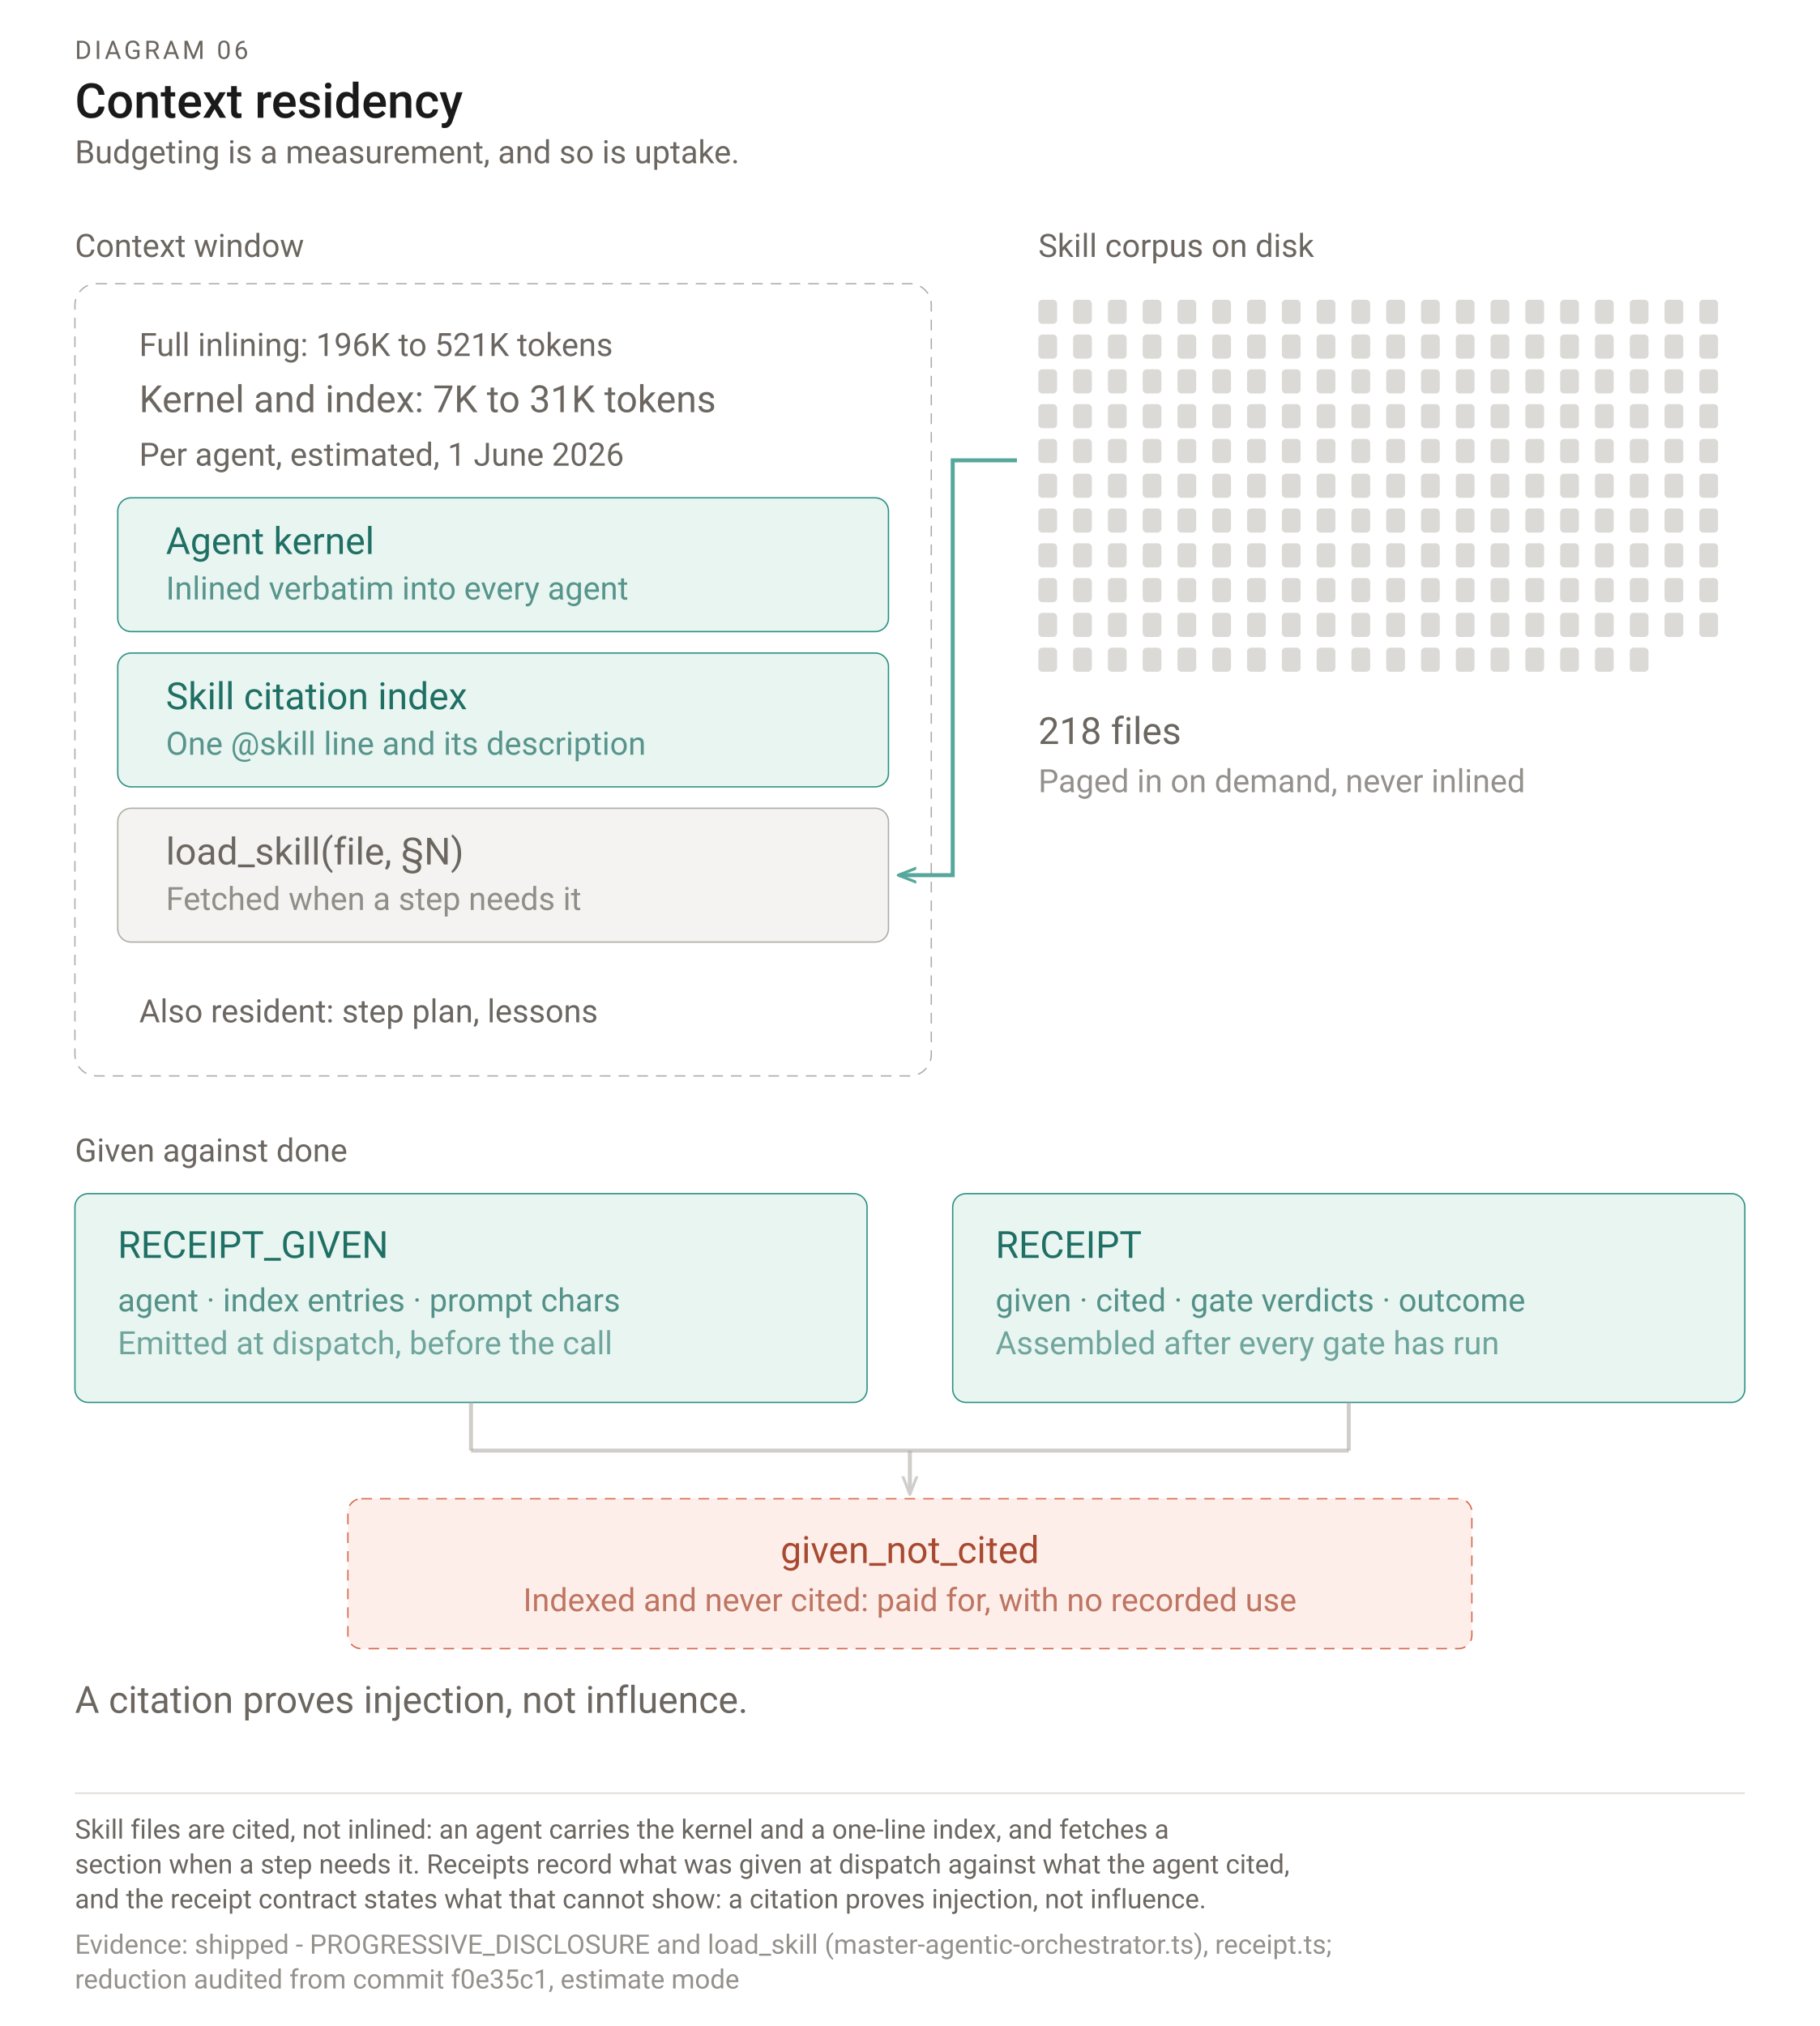
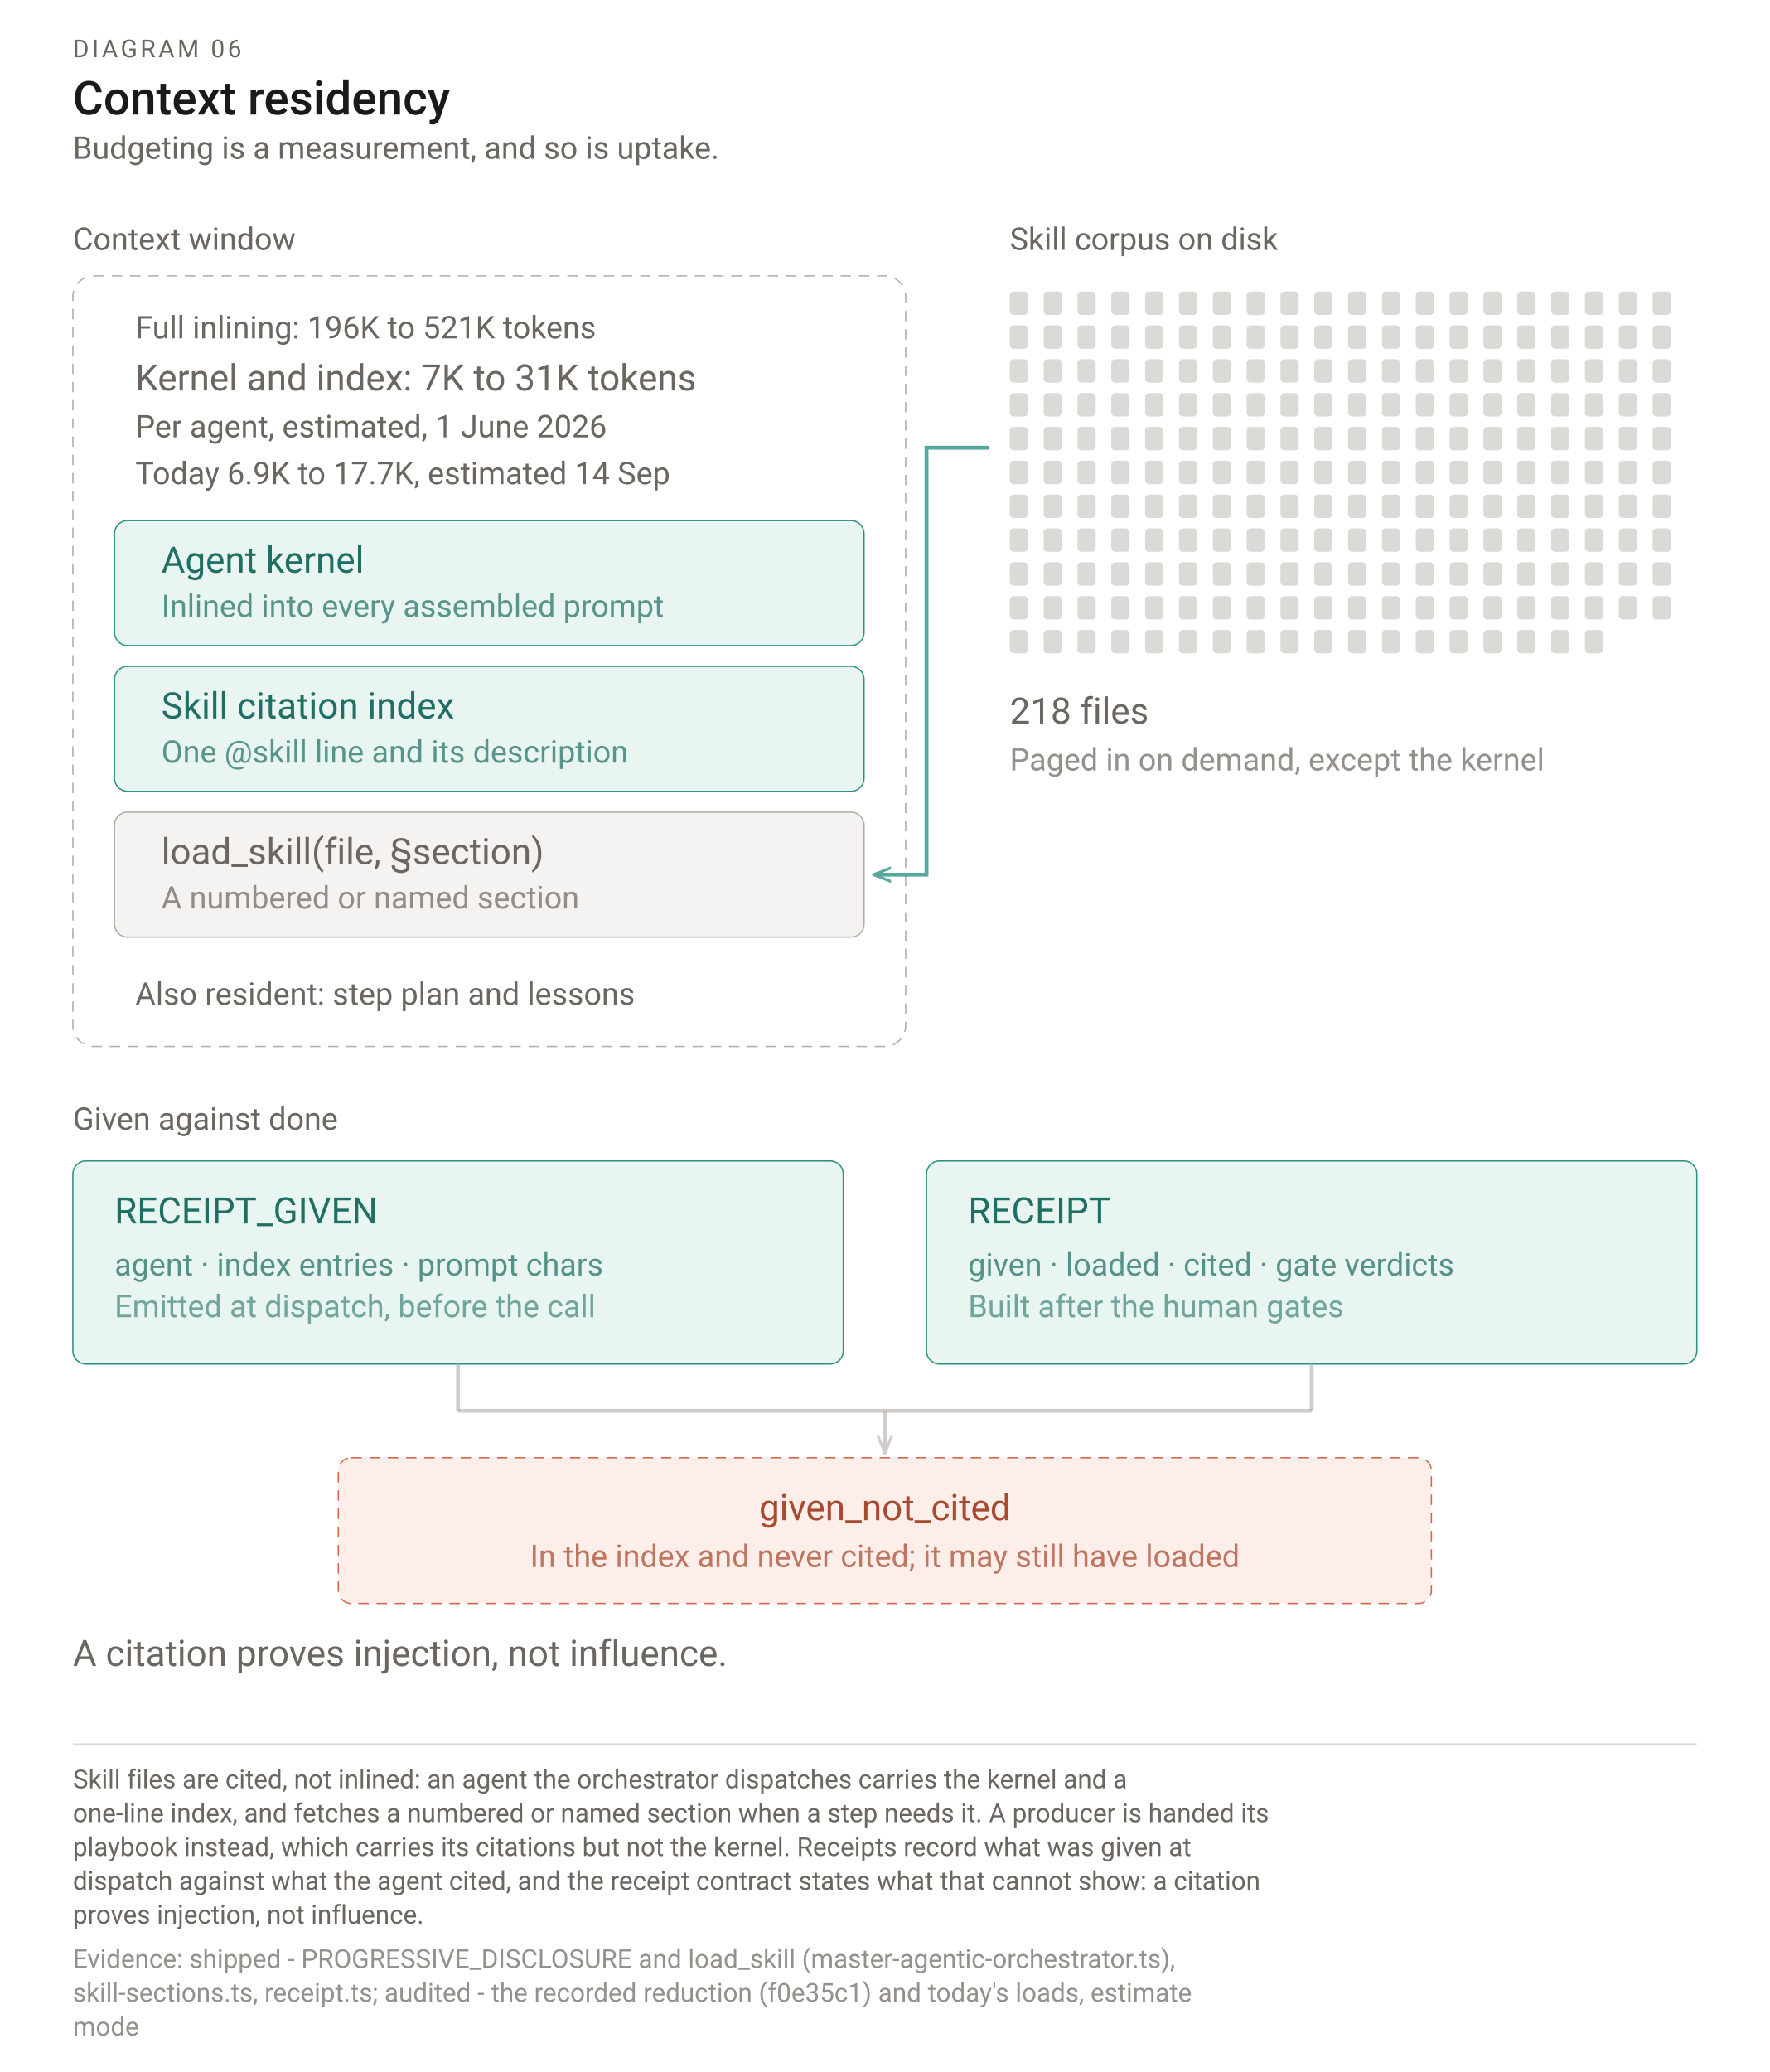
- <svg xmlns="http://www.w3.org/2000/svg" viewBox="0 0 680 757" width="100%" role="img" aria-label="Context residency. Budgeting is a measurement, and so is uptake.">
+ <svg xmlns="http://www.w3.org/2000/svg" viewBox="0 0 680 796" width="100%" role="img" aria-label="Context residency. Budgeting is a measurement, and so is uptake.">
  <style>text{font-family:system-ui,-apple-system,'Segoe UI',Roboto,'Helvetica Neue',sans-serif}@media (prefers-color-scheme:dark){.teal-f{fill:#16302c;stroke:#4fb3a3}.teal-o{stroke:#4fb3a3}.teal-t{fill:#82d6c6}.purple-f{fill:#221f38;stroke:#8b7dd0}.purple-o{stroke:#8b7dd0}.purple-t{fill:#ada0e4}.coral-f{fill:#35211b;stroke:#e08a6c}.coral-o{stroke:#e08a6c}.coral-t{fill:#f2ab8e}.gray-f{fill:#232220;stroke:#57534e}.gray-o{stroke:#57534e}.gray-t{fill:#a8a29b}.ink{fill:#ededea}.mute{fill:#a8a29b}.rule{stroke:#3a3835}}[data-theme=dark] .teal-f{fill:#16302c;stroke:#4fb3a3}[data-theme=dark] .teal-o{stroke:#4fb3a3}[data-theme=dark] .teal-t{fill:#82d6c6}[data-theme=dark] .purple-f{fill:#221f38;stroke:#8b7dd0}[data-theme=dark] .purple-o{stroke:#8b7dd0}[data-theme=dark] .purple-t{fill:#ada0e4}[data-theme=dark] .coral-f{fill:#35211b;stroke:#e08a6c}[data-theme=dark] .coral-o{stroke:#e08a6c}[data-theme=dark] .coral-t{fill:#f2ab8e}[data-theme=dark] .gray-f{fill:#232220;stroke:#57534e}[data-theme=dark] .gray-o{stroke:#57534e}[data-theme=dark] .gray-t{fill:#a8a29b}[data-theme=dark] .ink{fill:#ededea}[data-theme=dark] .mute{fill:#a8a29b}[data-theme=dark] .rule{stroke:#3a3835}[data-theme=light] .teal-f{fill:#e8f5f0;stroke:#2d9184}[data-theme=light] .teal-o{stroke:#2d9184}[data-theme=light] .teal-t{fill:#1f6f65}[data-theme=light] .purple-f{fill:#eeeafa;stroke:#6b5bb5}[data-theme=light] .purple-o{stroke:#6b5bb5}[data-theme=light] .purple-t{fill:#4a3f8a}[data-theme=light] .coral-f{fill:#fdeeea;stroke:#d4674a}[data-theme=light] .coral-o{stroke:#d4674a}[data-theme=light] .coral-t{fill:#a84a30}[data-theme=light] .gray-f{fill:#f4f3f1;stroke:#b0aca6}[data-theme=light] .gray-o{stroke:#b0aca6}[data-theme=light] .gray-t{fill:#6b6660}[data-theme=light] .ink{fill:#1a1a1a}[data-theme=light] .mute{fill:#6b6660}[data-theme=light] .rule{stroke:#ddd9d4}</style>
  <defs>
    <marker id="ar-teal" viewBox="0 0 10 10" refX="8.5" refY="5" markerWidth="5" markerHeight="5" orient="auto-start-reverse">
      <path d="M0,1.5 L9,5 L0,8.5" fill="none" stroke="#2d9184" stroke-width="1.4" stroke-linecap="round" stroke-linejoin="round" class="teal-o" />
    </marker>
    <marker id="ar-purple" viewBox="0 0 10 10" refX="8.5" refY="5" markerWidth="5" markerHeight="5" orient="auto-start-reverse">
      <path d="M0,1.5 L9,5 L0,8.5" fill="none" stroke="#6b5bb5" stroke-width="1.4" stroke-linecap="round" stroke-linejoin="round" class="purple-o" />
    </marker>
    <marker id="ar-coral" viewBox="0 0 10 10" refX="8.5" refY="5" markerWidth="5" markerHeight="5" orient="auto-start-reverse">
      <path d="M0,1.5 L9,5 L0,8.5" fill="none" stroke="#d4674a" stroke-width="1.4" stroke-linecap="round" stroke-linejoin="round" class="coral-o" />
    </marker>
    <marker id="ar-gray" viewBox="0 0 10 10" refX="8.5" refY="5" markerWidth="5" markerHeight="5" orient="auto-start-reverse">
      <path d="M0,1.5 L9,5 L0,8.5" fill="none" stroke="#b0aca6" stroke-width="1.4" stroke-linecap="round" stroke-linejoin="round" class="gray-o" />
    </marker>
  </defs>
  <text x="28" y="22" font-size="9.5" fill="#6b6660" letter-spacing="1.1" class="mute">DIAGRAM 06</text>
  <text x="28" y="44" font-size="18" fill="#1a1a1a" font-weight="500" class="ink">Context residency</text>
  <text x="28" y="61" font-size="12" fill="#6b6660" class="mute">Budgeting is a measurement, and so is uptake.</text>
  <text x="28" y="96" font-size="12" fill="#6b6660" class="mute">Context window</text>
  <text x="388" y="96" font-size="12" fill="#6b6660" class="mute">Skill corpus on disk</text>
  <rect x="28" y="106" width="320" height="296" rx="8" fill="none" stroke="#b0aca6" stroke-width="0.5" stroke-dasharray="4 3" class="gray-o" />
-   <text x="52" y="133" font-size="12" fill="#6b6660" class="mute">Full inlining: 196K to 521K tokens</text>
-   <text x="52" y="154" font-size="14" fill="#6b6660" class="mute">Kernel and index: 7K to 31K tokens</text>
-   <text x="52" y="174" font-size="12" fill="#6b6660" class="mute">Per agent, estimated, 1 June 2026</text>
-   <rect x="44" y="186" width="288" height="50" rx="5" fill="#e8f5f0" stroke="#2d9184" stroke-width="0.5" class="teal-f" />
-   <text x="62" y="207.0" font-size="14" fill="#1f6f65" class="teal-t">Agent kernel</text>
-   <text x="62" y="224.0" font-size="12" fill="#1f6f65" opacity="0.72" class="teal-t">Inlined verbatim into every agent</text>
-   <rect x="44" y="244" width="288" height="50" rx="5" fill="#e8f5f0" stroke="#2d9184" stroke-width="0.5" class="teal-f" />
-   <text x="62" y="265.0" font-size="14" fill="#1f6f65" class="teal-t">Skill citation index</text>
-   <text x="62" y="282.0" font-size="12" fill="#1f6f65" opacity="0.72" class="teal-t">One @skill line and its description</text>
-   <rect x="44" y="302" width="288" height="50" rx="5" fill="#f4f3f1" stroke="#b0aca6" stroke-width="0.5" class="gray-f" />
-   <text x="62" y="323.0" font-size="14" fill="#6b6660" class="gray-t">load_skill(file, §N)</text>
-   <text x="62" y="340.0" font-size="12" fill="#6b6660" opacity="0.72" class="gray-t">Fetched when a step needs it</text>
-   <text x="52" y="382" font-size="12" fill="#6b6660" class="mute">Also resident: step plan, lessons</text>
+   <text x="52" y="130" font-size="12" fill="#6b6660" class="mute">Full inlining: 196K to 521K tokens</text>
+   <text x="52" y="150" font-size="14" fill="#6b6660" class="mute">Kernel and index: 7K to 31K tokens</text>
+   <text x="52" y="168" font-size="12" fill="#6b6660" class="mute">Per agent, estimated, 1 June 2026</text>
+   <text x="52" y="186" font-size="12" fill="#6b6660" class="mute">Today 6.9K to 17.7K, estimated 14 Sep</text>
+   <rect x="44" y="200" width="288" height="48" rx="5" fill="#e8f5f0" stroke="#2d9184" stroke-width="0.5" class="teal-f" />
+   <text x="62" y="220.0" font-size="14" fill="#1f6f65" class="teal-t">Agent kernel</text>
+   <text x="62" y="237.0" font-size="12" fill="#1f6f65" opacity="0.72" class="teal-t">Inlined into every assembled prompt</text>
+   <rect x="44" y="256" width="288" height="48" rx="5" fill="#e8f5f0" stroke="#2d9184" stroke-width="0.5" class="teal-f" />
+   <text x="62" y="276.0" font-size="14" fill="#1f6f65" class="teal-t">Skill citation index</text>
+   <text x="62" y="293.0" font-size="12" fill="#1f6f65" opacity="0.72" class="teal-t">One @skill line and its description</text>
+   <rect x="44" y="312" width="288" height="48" rx="5" fill="#f4f3f1" stroke="#b0aca6" stroke-width="0.5" class="gray-f" />
+   <text x="62" y="332.0" font-size="14" fill="#6b6660" class="gray-t">load_skill(file, §section)</text>
+   <text x="62" y="349.0" font-size="12" fill="#6b6660" opacity="0.72" class="gray-t">A numbered or named section</text>
+   <text x="52" y="386" font-size="12" fill="#6b6660" class="mute">Also resident: step plan and lessons</text>
  <rect x="388" y="112" width="7" height="9" rx="1.5" fill="#b0aca6" opacity="0.45" class="gray-f" />
  <rect x="401" y="112" width="7" height="9" rx="1.5" fill="#b0aca6" opacity="0.45" class="gray-f" />
  <rect x="414" y="112" width="7" height="9" rx="1.5" fill="#b0aca6" opacity="0.45" class="gray-f" />
  <rect x="427" y="112" width="7" height="9" rx="1.5" fill="#b0aca6" opacity="0.45" class="gray-f" />
  <rect x="440" y="112" width="7" height="9" rx="1.5" fill="#b0aca6" opacity="0.45" class="gray-f" />
  <rect x="453" y="112" width="7" height="9" rx="1.5" fill="#b0aca6" opacity="0.45" class="gray-f" />
  <rect x="466" y="112" width="7" height="9" rx="1.5" fill="#b0aca6" opacity="0.45" class="gray-f" />
  <rect x="479" y="112" width="7" height="9" rx="1.5" fill="#b0aca6" opacity="0.45" class="gray-f" />
  <rect x="492" y="112" width="7" height="9" rx="1.5" fill="#b0aca6" opacity="0.45" class="gray-f" />
  <rect x="505" y="112" width="7" height="9" rx="1.5" fill="#b0aca6" opacity="0.45" class="gray-f" />
  <rect x="518" y="112" width="7" height="9" rx="1.5" fill="#b0aca6" opacity="0.45" class="gray-f" />
  <rect x="531" y="112" width="7" height="9" rx="1.5" fill="#b0aca6" opacity="0.45" class="gray-f" />
  <rect x="544" y="112" width="7" height="9" rx="1.5" fill="#b0aca6" opacity="0.45" class="gray-f" />
  <rect x="557" y="112" width="7" height="9" rx="1.5" fill="#b0aca6" opacity="0.45" class="gray-f" />
  <rect x="570" y="112" width="7" height="9" rx="1.5" fill="#b0aca6" opacity="0.45" class="gray-f" />
  <rect x="583" y="112" width="7" height="9" rx="1.5" fill="#b0aca6" opacity="0.45" class="gray-f" />
  <rect x="596" y="112" width="7" height="9" rx="1.5" fill="#b0aca6" opacity="0.45" class="gray-f" />
  <rect x="609" y="112" width="7" height="9" rx="1.5" fill="#b0aca6" opacity="0.45" class="gray-f" />
  <rect x="622" y="112" width="7" height="9" rx="1.5" fill="#b0aca6" opacity="0.45" class="gray-f" />
  <rect x="635" y="112" width="7" height="9" rx="1.5" fill="#b0aca6" opacity="0.45" class="gray-f" />
  <rect x="388" y="125" width="7" height="9" rx="1.5" fill="#b0aca6" opacity="0.45" class="gray-f" />
  <rect x="401" y="125" width="7" height="9" rx="1.5" fill="#b0aca6" opacity="0.45" class="gray-f" />
  <rect x="414" y="125" width="7" height="9" rx="1.5" fill="#b0aca6" opacity="0.45" class="gray-f" />
  <rect x="427" y="125" width="7" height="9" rx="1.5" fill="#b0aca6" opacity="0.45" class="gray-f" />
  <rect x="440" y="125" width="7" height="9" rx="1.5" fill="#b0aca6" opacity="0.45" class="gray-f" />
  <rect x="453" y="125" width="7" height="9" rx="1.5" fill="#b0aca6" opacity="0.45" class="gray-f" />
  <rect x="466" y="125" width="7" height="9" rx="1.5" fill="#b0aca6" opacity="0.45" class="gray-f" />
  <rect x="479" y="125" width="7" height="9" rx="1.5" fill="#b0aca6" opacity="0.45" class="gray-f" />
  <rect x="492" y="125" width="7" height="9" rx="1.5" fill="#b0aca6" opacity="0.45" class="gray-f" />
  <rect x="505" y="125" width="7" height="9" rx="1.5" fill="#b0aca6" opacity="0.45" class="gray-f" />
  <rect x="518" y="125" width="7" height="9" rx="1.5" fill="#b0aca6" opacity="0.45" class="gray-f" />
  <rect x="531" y="125" width="7" height="9" rx="1.5" fill="#b0aca6" opacity="0.45" class="gray-f" />
  <rect x="544" y="125" width="7" height="9" rx="1.5" fill="#b0aca6" opacity="0.45" class="gray-f" />
  <rect x="557" y="125" width="7" height="9" rx="1.5" fill="#b0aca6" opacity="0.45" class="gray-f" />
  <rect x="570" y="125" width="7" height="9" rx="1.5" fill="#b0aca6" opacity="0.45" class="gray-f" />
  <rect x="583" y="125" width="7" height="9" rx="1.5" fill="#b0aca6" opacity="0.45" class="gray-f" />
  <rect x="596" y="125" width="7" height="9" rx="1.5" fill="#b0aca6" opacity="0.45" class="gray-f" />
  <rect x="609" y="125" width="7" height="9" rx="1.5" fill="#b0aca6" opacity="0.45" class="gray-f" />
  <rect x="622" y="125" width="7" height="9" rx="1.5" fill="#b0aca6" opacity="0.45" class="gray-f" />
  <rect x="635" y="125" width="7" height="9" rx="1.5" fill="#b0aca6" opacity="0.45" class="gray-f" />
  <rect x="388" y="138" width="7" height="9" rx="1.5" fill="#b0aca6" opacity="0.45" class="gray-f" />
  <rect x="401" y="138" width="7" height="9" rx="1.5" fill="#b0aca6" opacity="0.45" class="gray-f" />
  <rect x="414" y="138" width="7" height="9" rx="1.5" fill="#b0aca6" opacity="0.45" class="gray-f" />
  <rect x="427" y="138" width="7" height="9" rx="1.5" fill="#b0aca6" opacity="0.45" class="gray-f" />
  <rect x="440" y="138" width="7" height="9" rx="1.5" fill="#b0aca6" opacity="0.45" class="gray-f" />
  <rect x="453" y="138" width="7" height="9" rx="1.5" fill="#b0aca6" opacity="0.45" class="gray-f" />
  <rect x="466" y="138" width="7" height="9" rx="1.5" fill="#b0aca6" opacity="0.45" class="gray-f" />
  <rect x="479" y="138" width="7" height="9" rx="1.5" fill="#b0aca6" opacity="0.45" class="gray-f" />
  <rect x="492" y="138" width="7" height="9" rx="1.5" fill="#b0aca6" opacity="0.45" class="gray-f" />
  <rect x="505" y="138" width="7" height="9" rx="1.5" fill="#b0aca6" opacity="0.45" class="gray-f" />
  <rect x="518" y="138" width="7" height="9" rx="1.5" fill="#b0aca6" opacity="0.45" class="gray-f" />
  <rect x="531" y="138" width="7" height="9" rx="1.5" fill="#b0aca6" opacity="0.45" class="gray-f" />
  <rect x="544" y="138" width="7" height="9" rx="1.5" fill="#b0aca6" opacity="0.45" class="gray-f" />
  <rect x="557" y="138" width="7" height="9" rx="1.5" fill="#b0aca6" opacity="0.45" class="gray-f" />
  <rect x="570" y="138" width="7" height="9" rx="1.5" fill="#b0aca6" opacity="0.45" class="gray-f" />
  <rect x="583" y="138" width="7" height="9" rx="1.5" fill="#b0aca6" opacity="0.45" class="gray-f" />
  <rect x="596" y="138" width="7" height="9" rx="1.5" fill="#b0aca6" opacity="0.45" class="gray-f" />
  <rect x="609" y="138" width="7" height="9" rx="1.5" fill="#b0aca6" opacity="0.45" class="gray-f" />
  <rect x="622" y="138" width="7" height="9" rx="1.5" fill="#b0aca6" opacity="0.45" class="gray-f" />
  <rect x="635" y="138" width="7" height="9" rx="1.5" fill="#b0aca6" opacity="0.45" class="gray-f" />
  <rect x="388" y="151" width="7" height="9" rx="1.5" fill="#b0aca6" opacity="0.45" class="gray-f" />
  <rect x="401" y="151" width="7" height="9" rx="1.5" fill="#b0aca6" opacity="0.45" class="gray-f" />
  <rect x="414" y="151" width="7" height="9" rx="1.5" fill="#b0aca6" opacity="0.45" class="gray-f" />
  <rect x="427" y="151" width="7" height="9" rx="1.5" fill="#b0aca6" opacity="0.45" class="gray-f" />
  <rect x="440" y="151" width="7" height="9" rx="1.5" fill="#b0aca6" opacity="0.45" class="gray-f" />
  <rect x="453" y="151" width="7" height="9" rx="1.5" fill="#b0aca6" opacity="0.45" class="gray-f" />
  <rect x="466" y="151" width="7" height="9" rx="1.5" fill="#b0aca6" opacity="0.45" class="gray-f" />
  <rect x="479" y="151" width="7" height="9" rx="1.5" fill="#b0aca6" opacity="0.45" class="gray-f" />
  <rect x="492" y="151" width="7" height="9" rx="1.5" fill="#b0aca6" opacity="0.45" class="gray-f" />
  <rect x="505" y="151" width="7" height="9" rx="1.5" fill="#b0aca6" opacity="0.45" class="gray-f" />
  <rect x="518" y="151" width="7" height="9" rx="1.5" fill="#b0aca6" opacity="0.45" class="gray-f" />
  <rect x="531" y="151" width="7" height="9" rx="1.5" fill="#b0aca6" opacity="0.45" class="gray-f" />
  <rect x="544" y="151" width="7" height="9" rx="1.5" fill="#b0aca6" opacity="0.45" class="gray-f" />
  <rect x="557" y="151" width="7" height="9" rx="1.5" fill="#b0aca6" opacity="0.45" class="gray-f" />
  <rect x="570" y="151" width="7" height="9" rx="1.5" fill="#b0aca6" opacity="0.45" class="gray-f" />
  <rect x="583" y="151" width="7" height="9" rx="1.5" fill="#b0aca6" opacity="0.45" class="gray-f" />
  <rect x="596" y="151" width="7" height="9" rx="1.5" fill="#b0aca6" opacity="0.45" class="gray-f" />
  <rect x="609" y="151" width="7" height="9" rx="1.5" fill="#b0aca6" opacity="0.45" class="gray-f" />
  <rect x="622" y="151" width="7" height="9" rx="1.5" fill="#b0aca6" opacity="0.45" class="gray-f" />
  <rect x="635" y="151" width="7" height="9" rx="1.5" fill="#b0aca6" opacity="0.45" class="gray-f" />
  <rect x="388" y="164" width="7" height="9" rx="1.5" fill="#b0aca6" opacity="0.45" class="gray-f" />
  <rect x="401" y="164" width="7" height="9" rx="1.5" fill="#b0aca6" opacity="0.45" class="gray-f" />
  <rect x="414" y="164" width="7" height="9" rx="1.5" fill="#b0aca6" opacity="0.45" class="gray-f" />
  <rect x="427" y="164" width="7" height="9" rx="1.5" fill="#b0aca6" opacity="0.45" class="gray-f" />
  <rect x="440" y="164" width="7" height="9" rx="1.5" fill="#b0aca6" opacity="0.45" class="gray-f" />
  <rect x="453" y="164" width="7" height="9" rx="1.5" fill="#b0aca6" opacity="0.45" class="gray-f" />
  <rect x="466" y="164" width="7" height="9" rx="1.5" fill="#b0aca6" opacity="0.45" class="gray-f" />
  <rect x="479" y="164" width="7" height="9" rx="1.5" fill="#b0aca6" opacity="0.45" class="gray-f" />
  <rect x="492" y="164" width="7" height="9" rx="1.5" fill="#b0aca6" opacity="0.45" class="gray-f" />
  <rect x="505" y="164" width="7" height="9" rx="1.5" fill="#b0aca6" opacity="0.45" class="gray-f" />
  <rect x="518" y="164" width="7" height="9" rx="1.5" fill="#b0aca6" opacity="0.45" class="gray-f" />
  <rect x="531" y="164" width="7" height="9" rx="1.5" fill="#b0aca6" opacity="0.45" class="gray-f" />
  <rect x="544" y="164" width="7" height="9" rx="1.5" fill="#b0aca6" opacity="0.45" class="gray-f" />
  <rect x="557" y="164" width="7" height="9" rx="1.5" fill="#b0aca6" opacity="0.45" class="gray-f" />
  <rect x="570" y="164" width="7" height="9" rx="1.5" fill="#b0aca6" opacity="0.45" class="gray-f" />
  <rect x="583" y="164" width="7" height="9" rx="1.5" fill="#b0aca6" opacity="0.45" class="gray-f" />
  <rect x="596" y="164" width="7" height="9" rx="1.5" fill="#b0aca6" opacity="0.45" class="gray-f" />
  <rect x="609" y="164" width="7" height="9" rx="1.5" fill="#b0aca6" opacity="0.45" class="gray-f" />
  <rect x="622" y="164" width="7" height="9" rx="1.5" fill="#b0aca6" opacity="0.45" class="gray-f" />
  <rect x="635" y="164" width="7" height="9" rx="1.5" fill="#b0aca6" opacity="0.45" class="gray-f" />
  <rect x="388" y="177" width="7" height="9" rx="1.5" fill="#b0aca6" opacity="0.45" class="gray-f" />
  <rect x="401" y="177" width="7" height="9" rx="1.5" fill="#b0aca6" opacity="0.45" class="gray-f" />
  <rect x="414" y="177" width="7" height="9" rx="1.5" fill="#b0aca6" opacity="0.45" class="gray-f" />
  <rect x="427" y="177" width="7" height="9" rx="1.5" fill="#b0aca6" opacity="0.45" class="gray-f" />
  <rect x="440" y="177" width="7" height="9" rx="1.5" fill="#b0aca6" opacity="0.45" class="gray-f" />
  <rect x="453" y="177" width="7" height="9" rx="1.5" fill="#b0aca6" opacity="0.45" class="gray-f" />
  <rect x="466" y="177" width="7" height="9" rx="1.5" fill="#b0aca6" opacity="0.45" class="gray-f" />
  <rect x="479" y="177" width="7" height="9" rx="1.5" fill="#b0aca6" opacity="0.45" class="gray-f" />
  <rect x="492" y="177" width="7" height="9" rx="1.5" fill="#b0aca6" opacity="0.45" class="gray-f" />
  <rect x="505" y="177" width="7" height="9" rx="1.5" fill="#b0aca6" opacity="0.45" class="gray-f" />
  <rect x="518" y="177" width="7" height="9" rx="1.5" fill="#b0aca6" opacity="0.45" class="gray-f" />
  <rect x="531" y="177" width="7" height="9" rx="1.5" fill="#b0aca6" opacity="0.45" class="gray-f" />
  <rect x="544" y="177" width="7" height="9" rx="1.5" fill="#b0aca6" opacity="0.45" class="gray-f" />
  <rect x="557" y="177" width="7" height="9" rx="1.5" fill="#b0aca6" opacity="0.45" class="gray-f" />
  <rect x="570" y="177" width="7" height="9" rx="1.5" fill="#b0aca6" opacity="0.45" class="gray-f" />
  <rect x="583" y="177" width="7" height="9" rx="1.5" fill="#b0aca6" opacity="0.45" class="gray-f" />
  <rect x="596" y="177" width="7" height="9" rx="1.5" fill="#b0aca6" opacity="0.45" class="gray-f" />
  <rect x="609" y="177" width="7" height="9" rx="1.5" fill="#b0aca6" opacity="0.45" class="gray-f" />
  <rect x="622" y="177" width="7" height="9" rx="1.5" fill="#b0aca6" opacity="0.45" class="gray-f" />
  <rect x="635" y="177" width="7" height="9" rx="1.5" fill="#b0aca6" opacity="0.45" class="gray-f" />
  <rect x="388" y="190" width="7" height="9" rx="1.5" fill="#b0aca6" opacity="0.45" class="gray-f" />
  <rect x="401" y="190" width="7" height="9" rx="1.5" fill="#b0aca6" opacity="0.45" class="gray-f" />
  <rect x="414" y="190" width="7" height="9" rx="1.5" fill="#b0aca6" opacity="0.45" class="gray-f" />
  <rect x="427" y="190" width="7" height="9" rx="1.5" fill="#b0aca6" opacity="0.45" class="gray-f" />
  <rect x="440" y="190" width="7" height="9" rx="1.5" fill="#b0aca6" opacity="0.45" class="gray-f" />
  <rect x="453" y="190" width="7" height="9" rx="1.5" fill="#b0aca6" opacity="0.45" class="gray-f" />
  <rect x="466" y="190" width="7" height="9" rx="1.5" fill="#b0aca6" opacity="0.45" class="gray-f" />
  <rect x="479" y="190" width="7" height="9" rx="1.5" fill="#b0aca6" opacity="0.45" class="gray-f" />
  <rect x="492" y="190" width="7" height="9" rx="1.5" fill="#b0aca6" opacity="0.45" class="gray-f" />
  <rect x="505" y="190" width="7" height="9" rx="1.5" fill="#b0aca6" opacity="0.45" class="gray-f" />
  <rect x="518" y="190" width="7" height="9" rx="1.5" fill="#b0aca6" opacity="0.45" class="gray-f" />
  <rect x="531" y="190" width="7" height="9" rx="1.5" fill="#b0aca6" opacity="0.45" class="gray-f" />
  <rect x="544" y="190" width="7" height="9" rx="1.5" fill="#b0aca6" opacity="0.45" class="gray-f" />
  <rect x="557" y="190" width="7" height="9" rx="1.5" fill="#b0aca6" opacity="0.45" class="gray-f" />
  <rect x="570" y="190" width="7" height="9" rx="1.5" fill="#b0aca6" opacity="0.45" class="gray-f" />
  <rect x="583" y="190" width="7" height="9" rx="1.5" fill="#b0aca6" opacity="0.45" class="gray-f" />
  <rect x="596" y="190" width="7" height="9" rx="1.5" fill="#b0aca6" opacity="0.45" class="gray-f" />
  <rect x="609" y="190" width="7" height="9" rx="1.5" fill="#b0aca6" opacity="0.45" class="gray-f" />
  <rect x="622" y="190" width="7" height="9" rx="1.5" fill="#b0aca6" opacity="0.45" class="gray-f" />
  <rect x="635" y="190" width="7" height="9" rx="1.5" fill="#b0aca6" opacity="0.45" class="gray-f" />
  <rect x="388" y="203" width="7" height="9" rx="1.5" fill="#b0aca6" opacity="0.45" class="gray-f" />
  <rect x="401" y="203" width="7" height="9" rx="1.5" fill="#b0aca6" opacity="0.45" class="gray-f" />
  <rect x="414" y="203" width="7" height="9" rx="1.5" fill="#b0aca6" opacity="0.45" class="gray-f" />
  <rect x="427" y="203" width="7" height="9" rx="1.5" fill="#b0aca6" opacity="0.45" class="gray-f" />
  <rect x="440" y="203" width="7" height="9" rx="1.5" fill="#b0aca6" opacity="0.45" class="gray-f" />
  <rect x="453" y="203" width="7" height="9" rx="1.5" fill="#b0aca6" opacity="0.45" class="gray-f" />
  <rect x="466" y="203" width="7" height="9" rx="1.5" fill="#b0aca6" opacity="0.45" class="gray-f" />
  <rect x="479" y="203" width="7" height="9" rx="1.5" fill="#b0aca6" opacity="0.45" class="gray-f" />
  <rect x="492" y="203" width="7" height="9" rx="1.5" fill="#b0aca6" opacity="0.45" class="gray-f" />
  <rect x="505" y="203" width="7" height="9" rx="1.5" fill="#b0aca6" opacity="0.45" class="gray-f" />
  <rect x="518" y="203" width="7" height="9" rx="1.5" fill="#b0aca6" opacity="0.45" class="gray-f" />
  <rect x="531" y="203" width="7" height="9" rx="1.5" fill="#b0aca6" opacity="0.45" class="gray-f" />
  <rect x="544" y="203" width="7" height="9" rx="1.5" fill="#b0aca6" opacity="0.45" class="gray-f" />
  <rect x="557" y="203" width="7" height="9" rx="1.5" fill="#b0aca6" opacity="0.45" class="gray-f" />
  <rect x="570" y="203" width="7" height="9" rx="1.5" fill="#b0aca6" opacity="0.45" class="gray-f" />
  <rect x="583" y="203" width="7" height="9" rx="1.5" fill="#b0aca6" opacity="0.45" class="gray-f" />
  <rect x="596" y="203" width="7" height="9" rx="1.5" fill="#b0aca6" opacity="0.45" class="gray-f" />
  <rect x="609" y="203" width="7" height="9" rx="1.5" fill="#b0aca6" opacity="0.45" class="gray-f" />
  <rect x="622" y="203" width="7" height="9" rx="1.5" fill="#b0aca6" opacity="0.45" class="gray-f" />
  <rect x="635" y="203" width="7" height="9" rx="1.5" fill="#b0aca6" opacity="0.45" class="gray-f" />
  <rect x="388" y="216" width="7" height="9" rx="1.5" fill="#b0aca6" opacity="0.45" class="gray-f" />
  <rect x="401" y="216" width="7" height="9" rx="1.5" fill="#b0aca6" opacity="0.45" class="gray-f" />
  <rect x="414" y="216" width="7" height="9" rx="1.5" fill="#b0aca6" opacity="0.45" class="gray-f" />
  <rect x="427" y="216" width="7" height="9" rx="1.5" fill="#b0aca6" opacity="0.45" class="gray-f" />
  <rect x="440" y="216" width="7" height="9" rx="1.5" fill="#b0aca6" opacity="0.45" class="gray-f" />
  <rect x="453" y="216" width="7" height="9" rx="1.5" fill="#b0aca6" opacity="0.45" class="gray-f" />
  <rect x="466" y="216" width="7" height="9" rx="1.5" fill="#b0aca6" opacity="0.45" class="gray-f" />
  <rect x="479" y="216" width="7" height="9" rx="1.5" fill="#b0aca6" opacity="0.45" class="gray-f" />
  <rect x="492" y="216" width="7" height="9" rx="1.5" fill="#b0aca6" opacity="0.45" class="gray-f" />
  <rect x="505" y="216" width="7" height="9" rx="1.5" fill="#b0aca6" opacity="0.45" class="gray-f" />
  <rect x="518" y="216" width="7" height="9" rx="1.5" fill="#b0aca6" opacity="0.45" class="gray-f" />
  <rect x="531" y="216" width="7" height="9" rx="1.5" fill="#b0aca6" opacity="0.45" class="gray-f" />
  <rect x="544" y="216" width="7" height="9" rx="1.5" fill="#b0aca6" opacity="0.45" class="gray-f" />
  <rect x="557" y="216" width="7" height="9" rx="1.5" fill="#b0aca6" opacity="0.45" class="gray-f" />
  <rect x="570" y="216" width="7" height="9" rx="1.5" fill="#b0aca6" opacity="0.45" class="gray-f" />
  <rect x="583" y="216" width="7" height="9" rx="1.5" fill="#b0aca6" opacity="0.45" class="gray-f" />
  <rect x="596" y="216" width="7" height="9" rx="1.5" fill="#b0aca6" opacity="0.45" class="gray-f" />
  <rect x="609" y="216" width="7" height="9" rx="1.5" fill="#b0aca6" opacity="0.45" class="gray-f" />
  <rect x="622" y="216" width="7" height="9" rx="1.5" fill="#b0aca6" opacity="0.45" class="gray-f" />
  <rect x="635" y="216" width="7" height="9" rx="1.5" fill="#b0aca6" opacity="0.45" class="gray-f" />
  <rect x="388" y="229" width="7" height="9" rx="1.5" fill="#b0aca6" opacity="0.45" class="gray-f" />
  <rect x="401" y="229" width="7" height="9" rx="1.5" fill="#b0aca6" opacity="0.45" class="gray-f" />
  <rect x="414" y="229" width="7" height="9" rx="1.5" fill="#b0aca6" opacity="0.45" class="gray-f" />
  <rect x="427" y="229" width="7" height="9" rx="1.5" fill="#b0aca6" opacity="0.45" class="gray-f" />
  <rect x="440" y="229" width="7" height="9" rx="1.5" fill="#b0aca6" opacity="0.45" class="gray-f" />
  <rect x="453" y="229" width="7" height="9" rx="1.5" fill="#b0aca6" opacity="0.45" class="gray-f" />
  <rect x="466" y="229" width="7" height="9" rx="1.5" fill="#b0aca6" opacity="0.45" class="gray-f" />
  <rect x="479" y="229" width="7" height="9" rx="1.5" fill="#b0aca6" opacity="0.45" class="gray-f" />
  <rect x="492" y="229" width="7" height="9" rx="1.5" fill="#b0aca6" opacity="0.45" class="gray-f" />
  <rect x="505" y="229" width="7" height="9" rx="1.5" fill="#b0aca6" opacity="0.45" class="gray-f" />
  <rect x="518" y="229" width="7" height="9" rx="1.5" fill="#b0aca6" opacity="0.45" class="gray-f" />
  <rect x="531" y="229" width="7" height="9" rx="1.5" fill="#b0aca6" opacity="0.45" class="gray-f" />
  <rect x="544" y="229" width="7" height="9" rx="1.5" fill="#b0aca6" opacity="0.45" class="gray-f" />
  <rect x="557" y="229" width="7" height="9" rx="1.5" fill="#b0aca6" opacity="0.45" class="gray-f" />
  <rect x="570" y="229" width="7" height="9" rx="1.5" fill="#b0aca6" opacity="0.45" class="gray-f" />
  <rect x="583" y="229" width="7" height="9" rx="1.5" fill="#b0aca6" opacity="0.45" class="gray-f" />
  <rect x="596" y="229" width="7" height="9" rx="1.5" fill="#b0aca6" opacity="0.45" class="gray-f" />
  <rect x="609" y="229" width="7" height="9" rx="1.5" fill="#b0aca6" opacity="0.45" class="gray-f" />
  <rect x="622" y="229" width="7" height="9" rx="1.5" fill="#b0aca6" opacity="0.45" class="gray-f" />
  <rect x="635" y="229" width="7" height="9" rx="1.5" fill="#b0aca6" opacity="0.45" class="gray-f" />
  <rect x="388" y="242" width="7" height="9" rx="1.5" fill="#b0aca6" opacity="0.45" class="gray-f" />
  <rect x="401" y="242" width="7" height="9" rx="1.5" fill="#b0aca6" opacity="0.45" class="gray-f" />
  <rect x="414" y="242" width="7" height="9" rx="1.5" fill="#b0aca6" opacity="0.45" class="gray-f" />
  <rect x="427" y="242" width="7" height="9" rx="1.5" fill="#b0aca6" opacity="0.45" class="gray-f" />
  <rect x="440" y="242" width="7" height="9" rx="1.5" fill="#b0aca6" opacity="0.45" class="gray-f" />
  <rect x="453" y="242" width="7" height="9" rx="1.5" fill="#b0aca6" opacity="0.45" class="gray-f" />
  <rect x="466" y="242" width="7" height="9" rx="1.5" fill="#b0aca6" opacity="0.45" class="gray-f" />
  <rect x="479" y="242" width="7" height="9" rx="1.5" fill="#b0aca6" opacity="0.45" class="gray-f" />
  <rect x="492" y="242" width="7" height="9" rx="1.5" fill="#b0aca6" opacity="0.45" class="gray-f" />
  <rect x="505" y="242" width="7" height="9" rx="1.5" fill="#b0aca6" opacity="0.45" class="gray-f" />
  <rect x="518" y="242" width="7" height="9" rx="1.5" fill="#b0aca6" opacity="0.45" class="gray-f" />
  <rect x="531" y="242" width="7" height="9" rx="1.5" fill="#b0aca6" opacity="0.45" class="gray-f" />
  <rect x="544" y="242" width="7" height="9" rx="1.5" fill="#b0aca6" opacity="0.45" class="gray-f" />
  <rect x="557" y="242" width="7" height="9" rx="1.5" fill="#b0aca6" opacity="0.45" class="gray-f" />
  <rect x="570" y="242" width="7" height="9" rx="1.5" fill="#b0aca6" opacity="0.45" class="gray-f" />
  <rect x="583" y="242" width="7" height="9" rx="1.5" fill="#b0aca6" opacity="0.45" class="gray-f" />
  <rect x="596" y="242" width="7" height="9" rx="1.5" fill="#b0aca6" opacity="0.45" class="gray-f" />
  <rect x="609" y="242" width="7" height="9" rx="1.5" fill="#b0aca6" opacity="0.45" class="gray-f" />
  <text x="388" y="278" font-size="14" fill="#6b6660" class="gray-t">218 files</text>
-   <text x="388" y="296" font-size="12" fill="#6b6660" opacity="0.72" class="gray-t">Paged in on demand, never inlined</text>
-   <path d="M380,172 L356,172 L356,327 L336,327" fill="none" stroke="#2d9184" stroke-width="1.5" opacity="0.8" marker-end="url(#ar-teal)" class="teal-o" />
+   <text x="388" y="296" font-size="12" fill="#6b6660" opacity="0.72" class="gray-t">Paged in on demand, except the kernel</text>
+   <path d="M380,172 L356,172 L356,336 L336,336" fill="none" stroke="#2d9184" stroke-width="1.5" opacity="0.8" marker-end="url(#ar-teal)" class="teal-o" />
  <text x="28" y="434" font-size="12" fill="#6b6660" class="mute">Given against done</text>
  <rect x="28" y="446" width="296" height="78" rx="5" fill="#e8f5f0" stroke="#2d9184" stroke-width="0.5" class="teal-f" />
  <text x="44" y="470" font-size="14" fill="#1f6f65" class="teal-t">RECEIPT_GIVEN</text>
  <text x="44" y="490" font-size="12" fill="#1f6f65" opacity="0.74" class="teal-t">agent · index entries · prompt chars</text>
  <text x="44" y="506" font-size="12" fill="#1f6f65" opacity="0.6" class="teal-t">Emitted at dispatch, before the call</text>
  <rect x="356" y="446" width="296" height="78" rx="5" fill="#e8f5f0" stroke="#2d9184" stroke-width="0.5" class="teal-f" />
  <text x="372" y="470" font-size="14" fill="#1f6f65" class="teal-t">RECEIPT</text>
-   <text x="372" y="490" font-size="12" fill="#1f6f65" opacity="0.74" class="teal-t">given · cited · gate verdicts · outcome</text>
-   <text x="372" y="506" font-size="12" fill="#1f6f65" opacity="0.6" class="teal-t">Assembled after every gate has run</text>
+   <text x="372" y="490" font-size="12" fill="#1f6f65" opacity="0.74" class="teal-t">given · loaded · cited · gate verdicts</text>
+   <text x="372" y="506" font-size="12" fill="#1f6f65" opacity="0.6" class="teal-t">Built after the human gates</text>
  <line x1="176" y1="524" x2="176" y2="542" stroke="#b0aca6" stroke-width="1.5" opacity="0.6" class="gray-o" />
  <line x1="504" y1="524" x2="504" y2="542" stroke="#b0aca6" stroke-width="1.5" opacity="0.6" class="gray-o" />
  <line x1="176" y1="542" x2="504" y2="542" stroke="#b0aca6" stroke-width="1.5" opacity="0.6" class="gray-o" />
  <line x1="340" y1="542" x2="340" y2="558" stroke="#b0aca6" stroke-width="1.5" opacity="0.6" marker-end="url(#ar-gray)" class="gray-o" />
  <rect x="130" y="560" width="420" height="56" rx="5" fill="#fdeeea" stroke="#d4674a" stroke-width="0.5" stroke-dasharray="4 3" class="coral-f" />
  <text x="340" y="584" font-size="14" fill="#a84a30" text-anchor="middle" class="coral-t">given_not_cited</text>
-   <text x="340" y="602" font-size="12" fill="#a84a30" text-anchor="middle" opacity="0.74" class="coral-t">Indexed and never cited: paid for, with no recorded use</text>
+   <text x="340" y="602" font-size="12" fill="#a84a30" text-anchor="middle" opacity="0.74" class="coral-t">In the index and never cited; it may still have loaded</text>
  <text x="28" y="640" font-size="14" fill="#6b6660" class="mute">A citation proves injection, not influence.</text>
  <line x1="28" y1="670" x2="652" y2="670" stroke="#ddd9d4" stroke-width="0.5" class="rule" />
-   <text x="28" y="687" font-size="10" fill="#6b6660" class="mute">Skill files are cited, not inlined: an agent carries the kernel and a one-line index, and fetches a</text>
-   <text x="28" y="700" font-size="10" fill="#6b6660" class="mute">section when a step needs it. Receipts record what was given at dispatch against what the agent cited,</text>
-   <text x="28" y="713" font-size="10" fill="#6b6660" class="mute">and the receipt contract states what that cannot show: a citation proves injection, not influence.</text>
-   <text x="28" y="730" font-size="10" fill="#6b6660" opacity="0.72" class="mute">Evidence: shipped - PROGRESSIVE_DISCLOSURE and load_skill (master-agentic-orchestrator.ts), receipt.ts;</text>
-   <text x="28" y="743" font-size="10" fill="#6b6660" opacity="0.72" class="mute">reduction audited from commit f0e35c1, estimate mode</text>
+   <text x="28" y="687" font-size="10" fill="#6b6660" class="mute">Skill files are cited, not inlined: an agent the orchestrator dispatches carries the kernel and a</text>
+   <text x="28" y="700" font-size="10" fill="#6b6660" class="mute">one-line index, and fetches a numbered or named section when a step needs it. A producer is handed its</text>
+   <text x="28" y="713" font-size="10" fill="#6b6660" class="mute">playbook instead, which carries its citations but not the kernel. Receipts record what was given at</text>
+   <text x="28" y="726" font-size="10" fill="#6b6660" class="mute">dispatch against what the agent cited, and the receipt contract states what that cannot show: a citation</text>
+   <text x="28" y="739" font-size="10" fill="#6b6660" class="mute">proves injection, not influence.</text>
+   <text x="28" y="756" font-size="10" fill="#6b6660" opacity="0.72" class="mute">Evidence: shipped - PROGRESSIVE_DISCLOSURE and load_skill (master-agentic-orchestrator.ts),</text>
+   <text x="28" y="769" font-size="10" fill="#6b6660" opacity="0.72" class="mute">skill-sections.ts, receipt.ts; audited - the recorded reduction (f0e35c1) and today's loads, estimate</text>
+   <text x="28" y="782" font-size="10" fill="#6b6660" opacity="0.72" class="mute">mode</text>
</svg>
